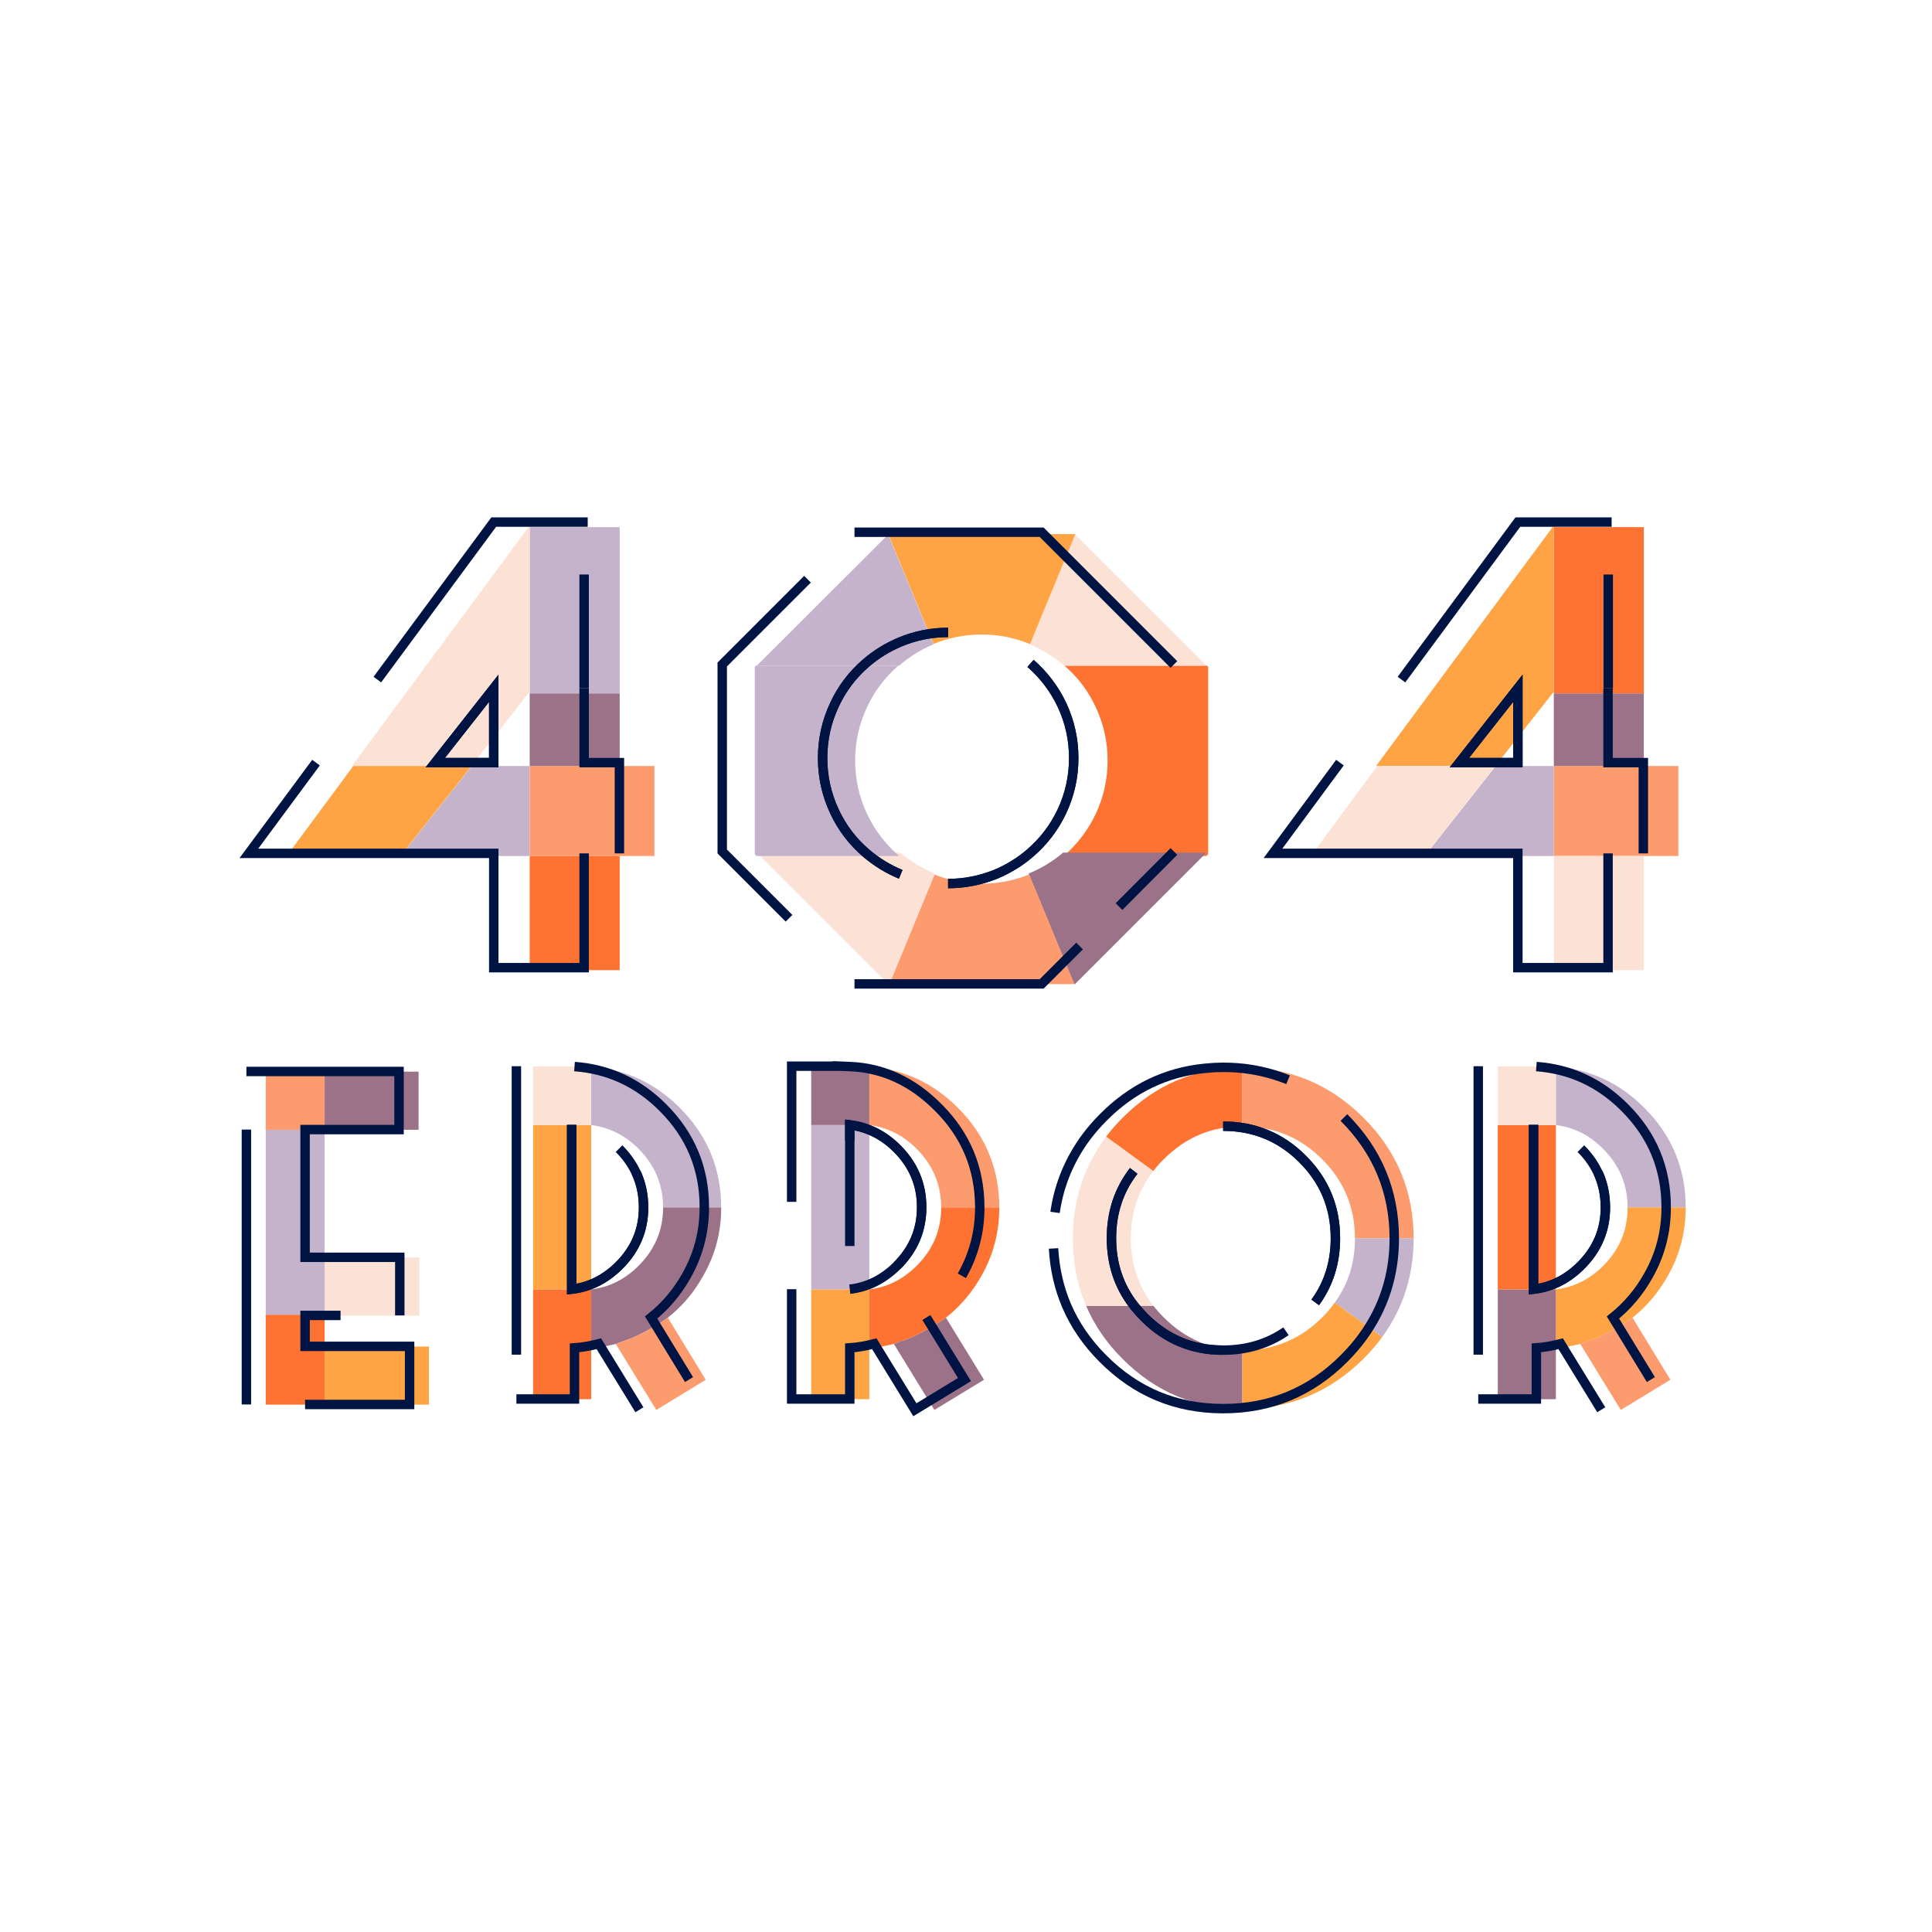
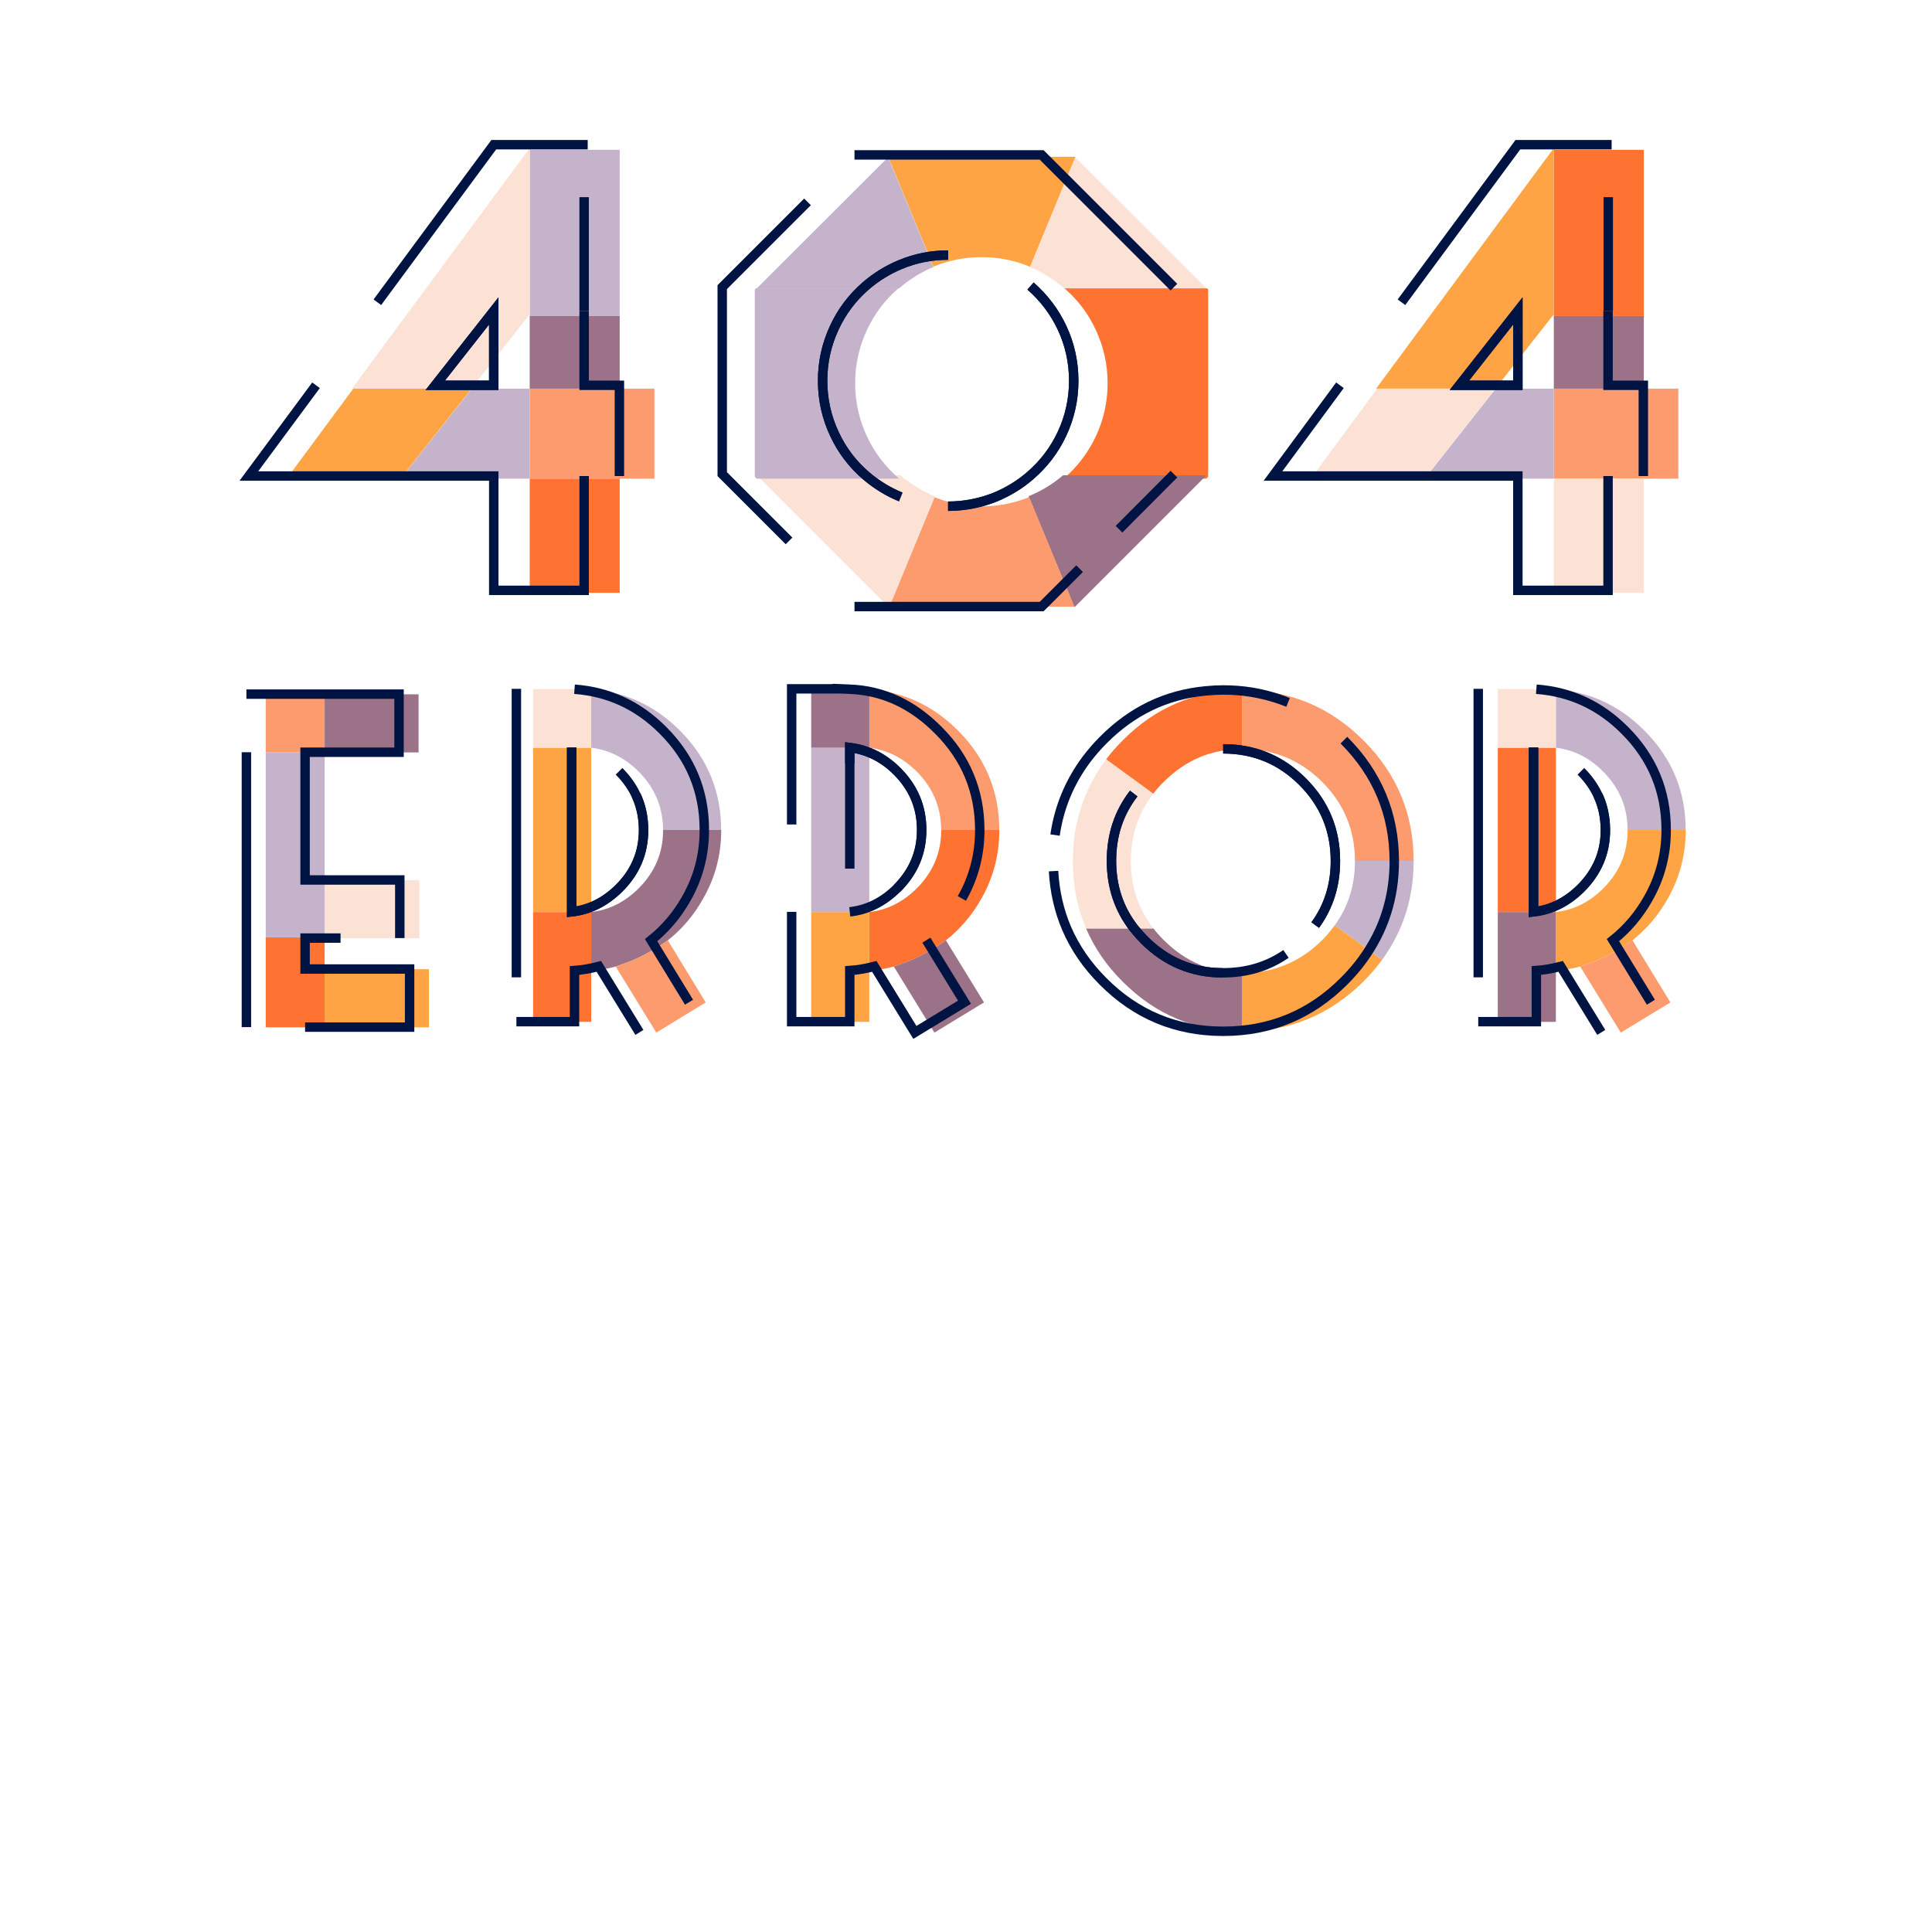
- <svg xmlns="http://www.w3.org/2000/svg" xmlns:xlink="http://www.w3.org/1999/xlink" version="1.1" preserveAspectRatio="none" x="0px" y="0px" width="1024px" height="1024px" viewBox="0 0 1024 1024">
+ <svg xmlns="http://www.w3.org/2000/svg" xmlns:xlink="http://www.w3.org/1999/xlink" version="1.1" preserveAspectRatio="none" x="0px" y="0px" width="512px" height="512px" viewBox="0 200 1024 1024">
  <defs>
    <g id="Layer0_0_MEMBER_0_MEMBER_0_MEMBER_0_FILL">
      <path fill="#FFA444" stroke="none" d=" M 445.7 317.1 L 445.7 317 430.3 317 430.3 317.1 Q 430.3 326.05 423.85 332.5 418.35 337.95 411.3 338.75 L 411.3 354.3 Q 414.7 354 417.75 353.2 L 421.9 351.7 Q 427 349.5 431.6 346.25 437.3 341.7 440.95 335.2 445.7 326.85 445.7 317.1 Z" />
    </g>
    <g id="Layer0_0_MEMBER_0_MEMBER_0_MEMBER_1_FILL">
      <path fill="#C5B3CB" stroke="none" d=" M 411.3 279.75 L 411.3 295.2 Q 418.5 296.1 423.8 301.5 430.3 308 430.3 317 L 445.7 317 Q 445.7 301.6 434.75 290.65 424.9 280.75 411.3 279.75 Z" />
    </g>
    <g id="Layer0_0_MEMBER_0_MEMBER_0_MEMBER_2_FILL">
      <path fill="#FB9B6E" stroke="none" d=" M 417.75 353.2 L 428.5 370.7 441.65 362.7 431.6 346.25 Q 427 349.5 421.9 351.7 L 417.75 353.2 Z" />
    </g>
    <g id="Layer0_0_MEMBER_0_MEMBER_0_MEMBER_3_FILL">
      <path fill="#9C7288" stroke="none" d=" M 395.9 338.75 L 395.9 367.85 411.3 367.85 411.3 338.75 395.9 338.75 Z" />
    </g>
    <g id="Layer0_0_MEMBER_0_MEMBER_0_MEMBER_4_FILL">
      <path fill="#FF7332" stroke="none" d=" M 395.9 338.75 L 411.3 338.75 411.3 295.2 395.9 295.2 395.9 338.75 Z" />
    </g>
    <g id="Layer0_0_MEMBER_0_MEMBER_0_MEMBER_5_FILL">
      <path fill="#FCE2D5" stroke="none" d=" M 411.3 295.2 L 411.3 279.75 Q 410.3 279.65 408.35 279.65 L 395.9 279.65 395.9 295.2 411.3 295.2 Z" />
    </g>
    <g id="Layer0_0_MEMBER_0_MEMBER_1_MEMBER_0_MEMBER_0_FILL">
      <path fill="#FF7332" stroke="none" d=" M 241.9 332.5 Q 236.4 337.95 229.35 338.75 L 229.35 354.3 Q 232.8 354 235.85 353.2 L 240 351.7 Q 245.1 349.5 249.65 346.25 255.35 341.75 259.05 335.2 263.8 326.85 263.8 317.1 L 263.8 317 248.4 317 248.4 317.1 Q 248.4 326 241.9 332.5 Z" />
    </g>
    <g id="Layer0_0_MEMBER_0_MEMBER_1_MEMBER_0_MEMBER_1_FILL">
      <path fill="#FB9B6E" stroke="none" d=" M 229.35 279.75 L 229.35 295.2 Q 236.5 296.1 241.9 301.5 248.35 307.95 248.4 317 L 263.8 317 Q 263.75 301.55 252.85 290.65 243 280.75 229.35 279.75 Z" />
    </g>
    <g id="Layer0_0_MEMBER_0_MEMBER_1_MEMBER_0_MEMBER_2_FILL">
      <path fill="#9C7288" stroke="none" d=" M 240 351.7 L 235.85 353.2 246.6 370.7 259.75 362.7 249.65 346.25 Q 245.1 349.5 240 351.7 Z" />
    </g>
    <g id="Layer0_0_MEMBER_0_MEMBER_1_MEMBER_0_MEMBER_3_FILL">
      <path fill="#FFA444" stroke="none" d=" M 229.35 338.75 L 213.95 338.75 213.95 367.85 229.35 367.85 229.35 338.75 Z" />
    </g>
    <g id="Layer0_0_MEMBER_0_MEMBER_1_MEMBER_0_MEMBER_4_FILL">
      <path fill="#C5B3CB" stroke="none" d=" M 229.35 295.2 L 213.95 295.2 213.95 338.75 229.35 338.75 229.35 295.2 Z" />
    </g>
    <g id="Layer0_0_MEMBER_0_MEMBER_1_MEMBER_0_MEMBER_5_FILL">
      <path fill="#9C7288" stroke="none" d=" M 229.35 279.75 Q 228.4 279.65 226.45 279.65 L 213.95 279.65 213.95 295.2 229.35 295.2 229.35 279.75 Z" />
    </g>
    <g id="Layer0_0_MEMBER_0_MEMBER_2_MEMBER_0_FILL">
      <path fill="#C5B3CB" stroke="none" d=" M 373.6 325.25 L 373.6 325.2 358.05 325.2 358.05 325.25 Q 358.05 334.9 352.7 342.25 L 365.25 351.4 Q 373.6 339.95 373.6 325.25 Z" />
    </g>
    <g id="Layer0_0_MEMBER_0_MEMBER_2_MEMBER_1_FILL">
      <path fill="#FB9B6E" stroke="none" d=" M 360.3 293.25 Q 346.95 279.95 328.3 279.95 L 328.15 279.95 328.15 295.55 328.3 295.55 Q 340.6 295.55 349.35 304.25 358.05 312.95 358.05 325.2 L 373.6 325.2 Q 373.6 306.55 360.3 293.25 Z" />
    </g>
    <g id="Layer0_0_MEMBER_0_MEMBER_2_MEMBER_2_FILL">
      <path fill="#FFA444" stroke="none" d=" M 352.7 342.25 Q 351.2 344.35 349.35 346.2 340.6 354.9 328.3 354.9 L 328.15 354.9 328.15 370.4 328.3 370.4 Q 346.95 370.4 360.3 357.15 363.15 354.3 365.25 351.4 L 352.7 342.25 Z" />
    </g>
    <g id="Layer0_0_MEMBER_0_MEMBER_2_MEMBER_3_FILL">
      <path fill="#9C7288" stroke="none" d=" M 328.15 370.4 L 328.15 354.9 Q 316.05 354.85 307.4 346.2 305.75 344.55 304.65 343.1 L 286.8 343.1 Q 290.15 350.9 296.45 357.15 309.55 370.35 328.15 370.4 Z" />
    </g>
    <g id="Layer0_0_MEMBER_0_MEMBER_2_MEMBER_4_FILL">
      <path fill="#FF7332" stroke="none" d=" M 328.15 295.55 L 328.15 279.95 Q 309.6 280.05 296.45 293.3 294 295.75 292.1 298.3 L 304.6 307.4 Q 306 305.55 307.4 304.25 316.05 295.55 328.15 295.55 Z" />
    </g>
    <g id="Layer0_0_MEMBER_0_MEMBER_2_MEMBER_5_FILL">
      <path fill="#FCE2D5" stroke="none" d=" M 304.65 343.1 Q 298.65 335.4 298.65 325.25 298.65 315.05 304.6 307.4 L 292.1 298.3 Q 285.35 307.35 283.75 318.4 283.3 321.8 283.3 325.25 283.3 335 286.8 343.1 L 304.65 343.1 Z" />
    </g>
    <g id="Layer0_0_MEMBER_0_MEMBER_3_MEMBER_0_FILL">
      <path fill="#9C7288" stroke="none" d=" M 155.65 338.75 L 155.65 354.3 Q 159.1 354 162.15 353.2 L 166.3 351.7 Q 171.4 349.5 175.95 346.25 181.7 341.7 185.3 335.2 190.1 326.9 190.1 317.1 L 190.1 317 174.7 317 174.7 317.1 Q 174.7 326 168.2 332.5 162.7 337.95 155.65 338.75 Z" />
    </g>
    <g id="Layer0_0_MEMBER_0_MEMBER_3_MEMBER_1_FILL">
      <path fill="#C5B3CB" stroke="none" d=" M 155.65 279.75 L 155.65 295.2 Q 162.8 296.1 168.2 301.5 174.65 307.95 174.7 317 L 190.1 317 Q 190.05 301.55 179.15 290.65 169.25 280.75 155.65 279.75 Z" />
    </g>
    <g id="Layer0_0_MEMBER_0_MEMBER_3_MEMBER_2_FILL">
      <path fill="#FB9B6E" stroke="none" d=" M 162.15 353.2 L 172.9 370.7 186 362.7 175.95 346.25 Q 171.4 349.5 166.3 351.7 L 162.15 353.2 Z" />
    </g>
    <g id="Layer0_0_MEMBER_0_MEMBER_3_MEMBER_3_FILL">
      <path fill="#FF7332" stroke="none" d=" M 155.65 338.75 L 140.25 338.75 140.25 367.85 155.65 367.85 155.65 338.75 Z" />
    </g>
    <g id="Layer0_0_MEMBER_0_MEMBER_3_MEMBER_4_FILL">
      <path fill="#FFA444" stroke="none" d=" M 155.65 295.2 L 140.25 295.2 140.25 338.75 155.65 338.75 155.65 295.2 Z" />
    </g>
    <g id="Layer0_0_MEMBER_0_MEMBER_3_MEMBER_5_FILL">
      <path fill="#FCE2D5" stroke="none" d=" M 155.65 295.2 L 155.65 279.75 Q 154.7 279.65 152.7 279.65 L 140.25 279.65 140.25 295.2 155.65 295.2 Z" />
    </g>
    <g id="Layer0_0_MEMBER_0_MEMBER_4_MEMBER_0_FILL">
      <path fill="#FFA444" stroke="none" d=" M 85 353.9 L 85 369.3 112.65 369.3 112.65 353.9 85 353.9 Z" />
    </g>
    <g id="Layer0_0_MEMBER_0_MEMBER_4_MEMBER_1_FILL">
      <path fill="#FCE2D5" stroke="none" d=" M 85 330.3 L 85 345.7 110.1 345.7 110.1 330.3 85 330.3 Z" />
    </g>
    <g id="Layer0_0_MEMBER_0_MEMBER_4_MEMBER_2_FILL">
      <path fill="#9C7288" stroke="none" d=" M 85 281.05 L 85 296.45 109.9 296.45 109.9 281.05 85 281.05 Z" />
    </g>
    <g id="Layer0_0_MEMBER_0_MEMBER_4_MEMBER_3_FILL">
      <path fill="#FF7332" stroke="none" d=" M 69.4 345.45 L 69.4 369.3 85 369.3 85 345.45 69.4 345.45 Z" />
    </g>
    <g id="Layer0_0_MEMBER_0_MEMBER_4_MEMBER_4_FILL">
      <path fill="#C5B3CB" stroke="none" d=" M 69.4 345.45 L 85 345.45 85 296.45 69.4 296.45 69.4 345.45 Z" />
    </g>
    <g id="Layer0_0_MEMBER_0_MEMBER_4_MEMBER_5_FILL">
      <path fill="#FB9B6E" stroke="none" d=" M 85 296.45 L 85 281.05 69.4 281.05 69.4 296.45 85 296.45 Z" />
    </g>
    <g id="Layer0_0_MEMBER_1_MEMBER_0_MEMBER_0_MEMBER_0_FILL">
      <path fill="#FF7332" stroke="none" d=" M 319.15 173.75 L 318.85 173.45 281.05 173.45 Q 286.45 178.1 289.4 184.55 292.5 191.2 292.5 198.6 292.5 206.05 289.35 212.75 286.3 219.2 280.85 223.9 L 318.65 223.9 319.15 223.4 319.15 173.75 Z" />
    </g>
    <g id="Layer0_0_MEMBER_1_MEMBER_0_MEMBER_0_MEMBER_1_FILL">
      <path fill="#FCE2D5" stroke="none" d=" M 271.95 167.85 Q 276.65 169.75 281 173.45 L 318.7 173.45 283.95 138.75 271.95 167.85 Z" />
    </g>
    <g id="Layer0_0_MEMBER_1_MEMBER_0_MEMBER_0_MEMBER_2_FILL">
      <path fill="#9C7288" stroke="none" d=" M 280.7 223 Q 276.55 226.55 271.55 228.55 L 283.65 257.85 283.85 257.85 318.7 223 280.7 223 Z" />
    </g>
    <g id="Layer0_0_MEMBER_1_MEMBER_0_MEMBER_0_MEMBER_3_FILL">
      <path fill="#FFA444" stroke="none" d=" M 283.95 138.65 L 283.9 138.6 234.35 138.6 246.35 167.7 Q 252.5 165.2 259.1 165.2 265.85 165.2 271.95 167.75 L 283.95 138.65 Z" />
    </g>
    <g id="Layer0_0_MEMBER_1_MEMBER_0_MEMBER_0_MEMBER_4_FILL">
      <path fill="#FB9B6E" stroke="none" d=" M 271.7 228.8 Q 265.6 231.25 259.1 231.25 252.7 231.25 246.6 228.8 L 234.6 257.85 283.7 257.85 271.7 228.8 Z" />
    </g>
    <g id="Layer0_0_MEMBER_1_MEMBER_0_MEMBER_0_MEMBER_5_FILL">
      <path fill="#FCE2D5" stroke="none" d=" M 234.4 257.85 L 234.7 257.85 246.75 228.6 Q 241.75 226.5 237.55 223 L 199.55 223 234.4 257.85 Z" />
    </g>
    <g id="Layer0_0_MEMBER_1_MEMBER_0_MEMBER_0_MEMBER_6_FILL">
      <path fill="#C5B3CB" stroke="none" d=" M 234.35 138.7 L 199.55 173.45 237.25 173.45 Q 241.35 169.9 246.35 167.8 L 234.35 138.7 Z" />
    </g>
    <g id="Layer0_0_MEMBER_1_MEMBER_0_MEMBER_0_MEMBER_7_FILL">
      <path fill="#C5B3CB" stroke="none" d=" M 199.3 173.45 L 199 173.75 199 223.4 199.45 223.9 237.25 223.9 Q 231.8 219.2 228.75 212.75 225.6 206.05 225.6 198.6 225.6 191.2 228.7 184.55 231.7 178.1 237.05 173.45 L 199.3 173.45 Z" />
    </g>
    <g id="Layer0_0_MEMBER_1_MEMBER_1_MEMBER_0_FILL">
      <path fill="#FB9B6E" stroke="none" d=" M 139.35 200.05 L 139.35 223.9 172.4 223.9 172.4 200.05 139.35 200.05 Z" />
    </g>
    <g id="Layer0_0_MEMBER_1_MEMBER_1_MEMBER_1_FILL">
      <path fill="#FF7332" stroke="none" d=" M 139.35 223.9 L 139.35 254.15 163.2 254.15 163.2 223.9 139.35 223.9 Z" />
    </g>
    <g id="Layer0_0_MEMBER_1_MEMBER_1_MEMBER_2_FILL">
      <path fill="#9C7288" stroke="none" d=" M 163.2 180.8 L 139.35 180.8 139.35 200.05 163.2 200.05 163.2 180.8 Z" />
    </g>
    <g id="Layer0_0_MEMBER_1_MEMBER_1_MEMBER_3_FILL">
      <path fill="#C5B3CB" stroke="none" d=" M 163.2 180.8 L 163.2 136.75 139.35 136.75 139.35 180.8 163.2 180.8 Z" />
    </g>
    <g id="Layer0_0_MEMBER_1_MEMBER_1_MEMBER_4_FILL">
      <path fill="#C5B3CB" stroke="none" d=" M 139.35 200.05 L 124 200.05 105.15 223.9 139.35 223.9 139.35 200.05 Z" />
    </g>
    <g id="Layer0_0_MEMBER_1_MEMBER_1_MEMBER_5_FILL">
      <path fill="#FCE2D5" stroke="none" d=" M 139.35 180.35 L 139.35 136.3 92.25 200.05 123.85 200.05 139.35 180.35 Z" />
    </g>
    <g id="Layer0_0_MEMBER_1_MEMBER_1_MEMBER_6_FILL">
      <path fill="#FFA444" stroke="none" d=" M 123.95 200.05 L 92.6 200.05 74.95 223.9 105.1 223.9 123.95 200.05 Z" />
    </g>
    <g id="Layer0_0_MEMBER_1_MEMBER_7_MEMBER_0_MEMBER_0_FILL">
      <path fill="#FB9B6E" stroke="none" d=" M 443.75 200.05 L 410.75 200.05 410.75 223.9 443.75 223.9 443.75 200.05 Z" />
    </g>
    <g id="Layer0_0_MEMBER_1_MEMBER_7_MEMBER_0_MEMBER_1_FILL">
      <path fill="#FCE2D5" stroke="none" d=" M 434.6 223.9 L 410.75 223.9 410.75 254.15 434.6 254.15 434.6 223.9 Z" />
    </g>
    <g id="Layer0_0_MEMBER_1_MEMBER_7_MEMBER_0_MEMBER_2_FILL">
      <path fill="#9C7288" stroke="none" d=" M 434.6 180.8 L 410.75 180.8 410.75 200.05 434.6 200.05 434.6 180.8 Z" />
    </g>
    <g id="Layer0_0_MEMBER_1_MEMBER_7_MEMBER_0_MEMBER_3_FILL">
      <path fill="#FF7332" stroke="none" d=" M 434.6 136.75 L 410.75 136.75 410.75 180.8 434.6 180.8 434.6 136.75 Z" />
    </g>
    <g id="Layer0_0_MEMBER_1_MEMBER_7_MEMBER_0_MEMBER_4_FILL">
      <path fill="#C5B3CB" stroke="none" d=" M 410.75 223.9 L 410.75 200.05 395.35 200.05 376.55 223.9 410.75 223.9 Z" />
    </g>
    <g id="Layer0_0_MEMBER_1_MEMBER_7_MEMBER_0_MEMBER_5_FILL">
      <path fill="#FFA444" stroke="none" d=" M 410.75 180.35 L 410.75 136.3 363.65 200.05 395.25 200.05 410.75 180.35 Z" />
    </g>
    <g id="Layer0_0_MEMBER_1_MEMBER_7_MEMBER_0_MEMBER_6_FILL">
      <path fill="#FCE2D5" stroke="none" d=" M 376.5 223.9 L 395.3 200.05 363.95 200.05 346.35 223.9 376.5 223.9 Z" />
    </g>
    <path id="Layer0_0_MEMBER_0_MEMBER_5_MEMBER_0_1_STROKES" stroke="#001443" stroke-width="5" stroke-linejoin="miter" stroke-linecap="butt" stroke-miterlimit="10" fill="none" d=" M 450.35 683.3 Q 464.45 681.7 475.45 670.8 488.45 657.8 488.45 640 L 488.45 639.8 Q 488.45 621.8 475.45 608.8 464.65 598 450.35 596.2 L 450.35 604.6" />
    <path id="Layer0_0_MEMBER_0_MEMBER_5_MEMBER_1_1_STROKES" stroke="#001443" stroke-width="5" stroke-linejoin="miter" stroke-linecap="butt" stroke-miterlimit="10" fill="none" d=" M 509.75 676.2 Q 519.25 659.5 519.25 640 L 519.25 639.8 Q 519.15 608.9 497.35 587.1 476.75 566.3 450.35 565.3 436.85 564.7 444.55 565.1 L 419.55 565.1 419.55 637 M 419.55 683.3 L 419.55 741.5 450.35 741.5 450.35 714.4 Q 456.35 714 463.35 712.2 L 484.85 747.2 511.15 731.2 490.95 698.3 M 450.35 660.4 L 450.35 596.2 Q 464.65 598 475.45 608.8 488.45 621.8 488.45 639.8 L 488.45 640 Q 488.45 657.8 475.45 670.8" />
    <path id="Layer0_0_MEMBER_0_MEMBER_6_MEMBER_0_1_STROKES" stroke="#001443" stroke-width="5" stroke-linejoin="miter" stroke-linecap="butt" stroke-miterlimit="10" fill="none" d=" M 697.05 690.3 Q 707.75 675.6 707.75 656.3 707.75 631.7 690.35 614.3 672.95 596.9 648.25 596.9" />
    <path id="Layer0_0_MEMBER_0_MEMBER_6_MEMBER_1_1_STROKES" stroke="#001443" stroke-width="5" stroke-linejoin="miter" stroke-linecap="butt" stroke-miterlimit="10" fill="none" d=" M 600.85 620.6 Q 589.05 635.8 589.05 656.3 589.05 676.7 600.95 692 603.95 695.7 606.45 698.2 623.85 715.6 647.95 715.6" />
    <path id="Layer0_0_MEMBER_0_MEMBER_6_MEMBER_2_1_STROKES" stroke="#001443" stroke-width="5" stroke-linejoin="miter" stroke-linecap="butt" stroke-miterlimit="10" fill="none" d=" M 682.65 572.3 Q 673.55 568.6 663.45 566.9 656.15 565.7 648.25 565.7 L 647.95 565.7 Q 643.85 565.7 638.85 566.2 607.45 569.2 584.55 592.4 580.05 596.9 575.85 602.4 562.35 620.5 559.15 642.6 M 648.25 596.9 Q 672.95 596.9 690.35 614.3 707.75 631.7 707.75 656.3 707.75 675.6 697.05 690.3 M 558.35 661.7 Q 559.25 677.9 565.25 692 571.85 707.4 584.55 720.1 610.75 746.5 647.95 746.6 L 648.25 746.6 Q 685.75 746.6 712.25 720.1 717.95 714.4 722.15 708.6 738.95 685.6 738.95 656.3 738.85 618.9 712.25 592.3 M 681.55 705.6 Q 667.05 715.6 648.25 715.6 L 647.95 715.6 Q 623.85 715.6 606.45 698.2 603.95 695.7 600.95 692 589.05 676.7 589.05 656.3 589.05 635.8 600.85 620.6" />
    <path id="Layer0_0_MEMBER_0_MEMBER_7_MEMBER_0_1_STROKES" stroke="#001443" stroke-width="5" stroke-linejoin="miter" stroke-linecap="butt" stroke-miterlimit="10" fill="none" d=" M 302.95 596.2 L 302.95 683.3 Q 317.05 681.7 328.05 670.8 341.05 657.9 341.05 640 L 341.05 639.8 Q 340.95 621.7 328.05 608.8" />
    <path id="Layer0_0_MEMBER_0_MEMBER_7_MEMBER_1_1_STROKES" stroke="#001443" stroke-width="5" stroke-linejoin="miter" stroke-linecap="butt" stroke-miterlimit="10" fill="none" d=" M 273.65 741.5 L 304.45 741.5 304.45 714.4 Q 310.35 714 317.35 712.2 L 338.85 747.2 M 273.65 565.1 L 273.65 718 M 337.15 621.5 Q 341.05 629.9 341.05 639.8 L 341.05 640 Q 341.05 657.9 328.05 670.8 317.05 681.7 302.95 683.3 L 302.95 596.2 M 365.15 731.2 L 345.05 698.3 Q 356.45 689.2 363.75 676.2 373.25 659.5 373.25 640 L 373.25 639.8 Q 373.25 609 351.35 587.1 331.65 567.3 304.45 565.3" />
    <path id="Layer0_0_MEMBER_0_MEMBER_8_MEMBER_0_1_STROKES" stroke="#001443" stroke-width="5" stroke-linejoin="miter" stroke-linecap="butt" stroke-miterlimit="10" fill="none" d=" M 812.75 596.2 L 812.75 683.3 Q 826.85 681.7 837.85 670.8 850.85 657.8 850.85 640 L 850.85 639.8 Q 850.75 621.7 837.85 608.8" />
    <path id="Layer0_0_MEMBER_0_MEMBER_8_MEMBER_1_1_STROKES" stroke="#001443" stroke-width="5" stroke-linejoin="miter" stroke-linecap="butt" stroke-miterlimit="10" fill="none" d=" M 874.95 731.2 L 854.85 698.3 Q 866.25 689.2 873.55 676.2 883.05 659.5 883.05 640 L 883.05 639.8 Q 883.05 609 861.15 587.1 841.45 567.3 814.25 565.3 M 846.95 621.5 Q 850.75 629.6 850.85 639.8 L 850.85 640 Q 850.85 657.8 837.85 670.8 826.85 681.7 812.75 683.3 L 812.75 596.2 M 783.45 741.5 L 814.25 741.5 814.25 714.4 Q 820.15 714 827.15 712.2 L 848.65 747.2 M 783.45 565.1 L 783.45 718" />
    <path id="Layer0_0_MEMBER_0_MEMBER_9_MEMBER_0_1_STROKES" stroke="#001443" stroke-width="5" stroke-linejoin="miter" stroke-linecap="butt" stroke-miterlimit="10" fill="none" d=" M 161.65 744.4 L 217.05 744.4 217.05 713.6 161.65 713.6 161.65 697.2 180.45 697.2" />
    <path id="Layer0_0_MEMBER_0_MEMBER_9_MEMBER_1_1_STROKES" stroke="#001443" stroke-width="5" stroke-linejoin="miter" stroke-linecap="butt" stroke-miterlimit="10" fill="none" d=" M 130.55 598.7 L 130.55 744.4" />
    <path id="Layer0_0_MEMBER_0_MEMBER_9_MEMBER_2_1_STROKES" stroke="#001443" stroke-width="5" stroke-linejoin="miter" stroke-linecap="butt" stroke-miterlimit="10" fill="none" d=" M 211.85 697.2 L 211.85 666.4 161.65 666.4 161.65 598.7 211.45 598.7 211.45 567.9 130.55 567.9" />
    <path id="Layer0_0_MEMBER_1_MEMBER_2_1_STROKES" stroke="#001443" stroke-width="5" stroke-linejoin="miter" stroke-linecap="butt" stroke-miterlimit="10" fill="none" d=" M 261.65 364.8 L 230.65 404.2 261.65 404.2 261.65 364.8 Z" />
    <path id="Layer0_0_MEMBER_1_MEMBER_3_1_STROKES" stroke="#001443" stroke-width="5" stroke-linejoin="miter" stroke-linecap="butt" stroke-miterlimit="10" fill="none" d=" M 502.45 335.2 Q 489.05 335.2 476.95 340.3 466.95 344.5 458.75 351.6 448.05 360.9 442.15 373.7 435.95 387 435.95 401.8 435.95 416.7 442.25 430.1 448.25 443 459.15 452.3 467.55 459.4 477.35 463.4" />
    <path id="Layer0_0_MEMBER_1_MEMBER_4_1_STROKES" stroke="#001443" stroke-width="5" stroke-linejoin="miter" stroke-linecap="butt" stroke-miterlimit="10" fill="none" d=" M 502.45 468.3 Q 515.35 468.3 527.65 463.4 537.85 459.1 545.75 452.3 556.65 443 562.75 430.1 569.05 416.7 569.05 401.8 569.05 387 562.85 373.7 556.85 361 546.15 351.6" />
    <path id="Layer0_0_MEMBER_1_MEMBER_5_1_STROKES" stroke="#001443" stroke-width="5" stroke-linejoin="miter" stroke-linecap="butt" stroke-miterlimit="10" fill="none" d=" M 477.35 463.4 Q 467.55 459.4 459.15 452.3 448.25 443 442.25 430.1 435.95 416.7 435.95 401.8 435.95 387 442.15 373.7 448.05 360.9 458.75 351.6 466.95 344.5 476.95 340.3 489.05 335.2 502.45 335.2 M 427.95 307 L 382.75 352.2 382.75 451.3 418.15 486.7 M 546.15 351.6 Q 556.85 361 562.85 373.7 569.05 387 569.05 401.8 569.05 416.7 562.75 430.1 556.65 443 545.75 452.3 537.85 459.1 527.65 463.4 515.35 468.3 502.45 468.3 M 622.15 352.2 L 552.05 282.1 452.85 282.1 M 593.05 480.5 L 622.15 451.3 M 452.85 521.5 L 552.05 521.5 572.15 501.4" />
    <path id="Layer0_0_MEMBER_1_MEMBER_6_MEMBER_0_1_STROKES" stroke="#001443" stroke-width="5" stroke-linejoin="miter" stroke-linecap="butt" stroke-miterlimit="10" fill="none" d=" M 311.45 276.7 L 261.65 276.7 199.95 360.2 M 167.45 404.2 L 131.85 452.3 261.65 452.3 261.65 512.9 309.55 512.9 309.55 452.3 M 261.65 404.2 L 230.65 404.2 261.65 364.8 261.65 404.2 Z M 328.25 452.3 L 328.25 404.2 309.55 404.2 309.55 364.8" />
    <path id="Layer0_0_MEMBER_1_MEMBER_6_MEMBER_1_1_STROKES" stroke="#001443" stroke-width="5" stroke-linejoin="miter" stroke-linecap="butt" stroke-miterlimit="10" fill="none" d=" M 309.55 304.5 L 309.55 364.8" />
    <path id="Layer0_0_MEMBER_1_MEMBER_8_1_STROKES" stroke="#001443" stroke-width="5" stroke-linejoin="miter" stroke-linecap="butt" stroke-miterlimit="10" fill="none" d=" M 804.45 364.8 L 773.45 404.2 804.45 404.2 804.45 364.8 Z" />
    <path id="Layer0_0_MEMBER_1_MEMBER_9_MEMBER_0_1_STROKES" stroke="#001443" stroke-width="5" stroke-linejoin="miter" stroke-linecap="butt" stroke-miterlimit="10" fill="none" d=" M 854.15 276.7 L 804.45 276.7 742.75 360.2 M 870.95 452.3 L 870.95 404.2 852.25 404.2 852.25 364.8 M 710.15 404.2 L 674.65 452.3 804.45 452.3 804.45 512.9 852.25 512.9 852.25 452.3 M 773.45 404.2 L 804.45 364.8 804.45 404.2 773.45 404.2 Z" />
    <path id="Layer0_0_MEMBER_1_MEMBER_9_MEMBER_1_1_STROKES" stroke="#001443" stroke-width="5" stroke-linejoin="miter" stroke-linecap="butt" stroke-miterlimit="10" fill="none" d=" M 852.35 304.5 L 852.35 364.8" />
  </defs>
  <g transform="matrix( 2, 0, 0, 2, 2.05,5.9) ">
    <use xlink:href="#Layer0_0_MEMBER_0_MEMBER_0_MEMBER_0_FILL" />
  </g>
  <g transform="matrix( 2, 0, 0, 2, 2.05,5.9) ">
    <use xlink:href="#Layer0_0_MEMBER_0_MEMBER_0_MEMBER_1_FILL" />
  </g>
  <g transform="matrix( 2, 0, 0, 2, 2.05,5.9) ">
    <use xlink:href="#Layer0_0_MEMBER_0_MEMBER_0_MEMBER_2_FILL" />
  </g>
  <g transform="matrix( 2, 0, 0, 2, 2.05,5.9) ">
    <use xlink:href="#Layer0_0_MEMBER_0_MEMBER_0_MEMBER_3_FILL" />
  </g>
  <g transform="matrix( 2, 0, 0, 2, 2.05,5.9) ">
    <use xlink:href="#Layer0_0_MEMBER_0_MEMBER_0_MEMBER_4_FILL" />
  </g>
  <g transform="matrix( 2, 0, 0, 2, 2.05,5.9) ">
    <use xlink:href="#Layer0_0_MEMBER_0_MEMBER_0_MEMBER_5_FILL" />
  </g>
  <g transform="matrix( 2, 0, 0, 2, 2.05,5.9) ">
    <use xlink:href="#Layer0_0_MEMBER_0_MEMBER_1_MEMBER_0_MEMBER_0_FILL" />
  </g>
  <g transform="matrix( 2, 0, 0, 2, 2.05,5.9) ">
    <use xlink:href="#Layer0_0_MEMBER_0_MEMBER_1_MEMBER_0_MEMBER_1_FILL" />
  </g>
  <g transform="matrix( 2, 0, 0, 2, 2.05,5.9) ">
    <use xlink:href="#Layer0_0_MEMBER_0_MEMBER_1_MEMBER_0_MEMBER_2_FILL" />
  </g>
  <g transform="matrix( 2, 0, 0, 2, 2.05,5.9) ">
    <use xlink:href="#Layer0_0_MEMBER_0_MEMBER_1_MEMBER_0_MEMBER_3_FILL" />
  </g>
  <g transform="matrix( 2, 0, 0, 2, 2.05,5.9) ">
    <use xlink:href="#Layer0_0_MEMBER_0_MEMBER_1_MEMBER_0_MEMBER_4_FILL" />
  </g>
  <g transform="matrix( 2, 0, 0, 2, 2.05,5.9) ">
    <use xlink:href="#Layer0_0_MEMBER_0_MEMBER_1_MEMBER_0_MEMBER_5_FILL" />
  </g>
  <g transform="matrix( 2, 0, 0, 2, 2.05,5.9) ">
    <use xlink:href="#Layer0_0_MEMBER_0_MEMBER_2_MEMBER_0_FILL" />
  </g>
  <g transform="matrix( 2, 0, 0, 2, 2.05,5.9) ">
    <use xlink:href="#Layer0_0_MEMBER_0_MEMBER_2_MEMBER_1_FILL" />
  </g>
  <g transform="matrix( 2, 0, 0, 2, 2.05,5.9) ">
    <use xlink:href="#Layer0_0_MEMBER_0_MEMBER_2_MEMBER_2_FILL" />
  </g>
  <g transform="matrix( 2, 0, 0, 2, 2.05,5.9) ">
    <use xlink:href="#Layer0_0_MEMBER_0_MEMBER_2_MEMBER_3_FILL" />
  </g>
  <g transform="matrix( 2, 0, 0, 2, 2.05,5.9) ">
    <use xlink:href="#Layer0_0_MEMBER_0_MEMBER_2_MEMBER_4_FILL" />
  </g>
  <g transform="matrix( 2, 0, 0, 2, 2.05,5.9) ">
    <use xlink:href="#Layer0_0_MEMBER_0_MEMBER_2_MEMBER_5_FILL" />
  </g>
  <g transform="matrix( 2, 0, 0, 2, 2.05,5.9) ">
    <use xlink:href="#Layer0_0_MEMBER_0_MEMBER_3_MEMBER_0_FILL" />
  </g>
  <g transform="matrix( 2, 0, 0, 2, 2.05,5.9) ">
    <use xlink:href="#Layer0_0_MEMBER_0_MEMBER_3_MEMBER_1_FILL" />
  </g>
  <g transform="matrix( 2, 0, 0, 2, 2.05,5.9) ">
    <use xlink:href="#Layer0_0_MEMBER_0_MEMBER_3_MEMBER_2_FILL" />
  </g>
  <g transform="matrix( 2, 0, 0, 2, 2.05,5.9) ">
    <use xlink:href="#Layer0_0_MEMBER_0_MEMBER_3_MEMBER_3_FILL" />
  </g>
  <g transform="matrix( 2, 0, 0, 2, 2.05,5.9) ">
    <use xlink:href="#Layer0_0_MEMBER_0_MEMBER_3_MEMBER_4_FILL" />
  </g>
  <g transform="matrix( 2, 0, 0, 2, 2.05,5.9) ">
    <use xlink:href="#Layer0_0_MEMBER_0_MEMBER_3_MEMBER_5_FILL" />
  </g>
  <g transform="matrix( 2, 0, 0, 2, 2.05,5.9) ">
    <use xlink:href="#Layer0_0_MEMBER_0_MEMBER_4_MEMBER_0_FILL" />
  </g>
  <g transform="matrix( 2, 0, 0, 2, 2.05,5.9) ">
    <use xlink:href="#Layer0_0_MEMBER_0_MEMBER_4_MEMBER_1_FILL" />
  </g>
  <g transform="matrix( 2, 0, 0, 2, 2.05,5.9) ">
    <use xlink:href="#Layer0_0_MEMBER_0_MEMBER_4_MEMBER_2_FILL" />
  </g>
  <g transform="matrix( 2, 0, 0, 2, 2.05,5.9) ">
    <use xlink:href="#Layer0_0_MEMBER_0_MEMBER_4_MEMBER_3_FILL" />
  </g>
  <g transform="matrix( 2, 0, 0, 2, 2.05,5.9) ">
    <use xlink:href="#Layer0_0_MEMBER_0_MEMBER_4_MEMBER_4_FILL" />
  </g>
  <g transform="matrix( 2, 0, 0, 2, 2.05,5.9) ">
    <use xlink:href="#Layer0_0_MEMBER_0_MEMBER_4_MEMBER_5_FILL" />
  </g>
  <g transform="matrix( 2, 0, 0, 2, 2.05,5.9) ">
    <use xlink:href="#Layer0_0_MEMBER_0_MEMBER_5_MEMBER_0_1_STROKES" transform="matrix( 0.5, 0, 0, 0.5, -1,-2.95) " />
  </g>
  <g transform="matrix( 2, 0, 0, 2, 2.05,5.9) ">
    <use xlink:href="#Layer0_0_MEMBER_0_MEMBER_5_MEMBER_1_1_STROKES" transform="matrix( 0.5, 0, 0, 0.5, -1,-2.95) " />
  </g>
  <g transform="matrix( 2, 0, 0, 2, 2.05,5.9) ">
    <use xlink:href="#Layer0_0_MEMBER_0_MEMBER_6_MEMBER_0_1_STROKES" transform="matrix( 0.5, 0, 0, 0.5, -1,-2.95) " />
  </g>
  <g transform="matrix( 2, 0, 0, 2, 2.05,5.9) ">
    <use xlink:href="#Layer0_0_MEMBER_0_MEMBER_6_MEMBER_1_1_STROKES" transform="matrix( 0.5, 0, 0, 0.5, -1,-2.95) " />
  </g>
  <g transform="matrix( 2, 0, 0, 2, 2.05,5.9) ">
    <use xlink:href="#Layer0_0_MEMBER_0_MEMBER_6_MEMBER_2_1_STROKES" transform="matrix( 0.5, 0, 0, 0.5, -1,-2.95) " />
  </g>
  <g transform="matrix( 2, 0, 0, 2, 2.05,5.9) ">
    <use xlink:href="#Layer0_0_MEMBER_0_MEMBER_7_MEMBER_0_1_STROKES" transform="matrix( 0.5, 0, 0, 0.5, -1,-2.95) " />
  </g>
  <g transform="matrix( 2, 0, 0, 2, 2.05,5.9) ">
    <use xlink:href="#Layer0_0_MEMBER_0_MEMBER_7_MEMBER_1_1_STROKES" transform="matrix( 0.5, 0, 0, 0.5, -1,-2.95) " />
  </g>
  <g transform="matrix( 2, 0, 0, 2, 2.05,5.9) ">
    <use xlink:href="#Layer0_0_MEMBER_0_MEMBER_8_MEMBER_0_1_STROKES" transform="matrix( 0.5, 0, 0, 0.5, -1,-2.95) " />
  </g>
  <g transform="matrix( 2, 0, 0, 2, 2.05,5.9) ">
    <use xlink:href="#Layer0_0_MEMBER_0_MEMBER_8_MEMBER_1_1_STROKES" transform="matrix( 0.5, 0, 0, 0.5, -1,-2.95) " />
  </g>
  <g transform="matrix( 2, 0, 0, 2, 2.05,5.9) ">
    <use xlink:href="#Layer0_0_MEMBER_0_MEMBER_9_MEMBER_0_1_STROKES" transform="matrix( 0.5, 0, 0, 0.5, -1,-2.95) " />
  </g>
  <g transform="matrix( 2, 0, 0, 2, 2.05,5.9) ">
    <use xlink:href="#Layer0_0_MEMBER_0_MEMBER_9_MEMBER_1_1_STROKES" transform="matrix( 0.5, 0, 0, 0.5, -1,-2.95) " />
  </g>
  <g transform="matrix( 2, 0, 0, 2, 2.05,5.9) ">
    <use xlink:href="#Layer0_0_MEMBER_0_MEMBER_9_MEMBER_2_1_STROKES" transform="matrix( 0.5, 0, 0, 0.5, -1,-2.95) " />
  </g>
  <g transform="matrix( 2, 0, 0, 2, 2.05,5.9) ">
    <use xlink:href="#Layer0_0_MEMBER_1_MEMBER_0_MEMBER_0_MEMBER_0_FILL" />
  </g>
  <g transform="matrix( 2, 0, 0, 2, 2.05,5.9) ">
    <use xlink:href="#Layer0_0_MEMBER_1_MEMBER_0_MEMBER_0_MEMBER_1_FILL" />
  </g>
  <g transform="matrix( 2, 0, 0, 2, 2.05,5.9) ">
    <use xlink:href="#Layer0_0_MEMBER_1_MEMBER_0_MEMBER_0_MEMBER_2_FILL" />
  </g>
  <g transform="matrix( 2, 0, 0, 2, 2.05,5.9) ">
    <use xlink:href="#Layer0_0_MEMBER_1_MEMBER_0_MEMBER_0_MEMBER_3_FILL" />
  </g>
  <g transform="matrix( 2, 0, 0, 2, 2.05,5.9) ">
    <use xlink:href="#Layer0_0_MEMBER_1_MEMBER_0_MEMBER_0_MEMBER_4_FILL" />
  </g>
  <g transform="matrix( 2, 0, 0, 2, 2.05,5.9) ">
    <use xlink:href="#Layer0_0_MEMBER_1_MEMBER_0_MEMBER_0_MEMBER_5_FILL" />
  </g>
  <g transform="matrix( 2, 0, 0, 2, 2.05,5.9) ">
    <use xlink:href="#Layer0_0_MEMBER_1_MEMBER_0_MEMBER_0_MEMBER_6_FILL" />
  </g>
  <g transform="matrix( 2, 0, 0, 2, 2.05,5.9) ">
    <use xlink:href="#Layer0_0_MEMBER_1_MEMBER_0_MEMBER_0_MEMBER_7_FILL" />
  </g>
  <g transform="matrix( 2, 0, 0, 2, 2.05,5.9) ">
    <use xlink:href="#Layer0_0_MEMBER_1_MEMBER_1_MEMBER_0_FILL" />
  </g>
  <g transform="matrix( 2, 0, 0, 2, 2.05,5.9) ">
    <use xlink:href="#Layer0_0_MEMBER_1_MEMBER_1_MEMBER_1_FILL" />
  </g>
  <g transform="matrix( 2, 0, 0, 2, 2.05,5.9) ">
    <use xlink:href="#Layer0_0_MEMBER_1_MEMBER_1_MEMBER_2_FILL" />
  </g>
  <g transform="matrix( 2, 0, 0, 2, 2.05,5.9) ">
    <use xlink:href="#Layer0_0_MEMBER_1_MEMBER_1_MEMBER_3_FILL" />
  </g>
  <g transform="matrix( 2, 0, 0, 2, 2.05,5.9) ">
    <use xlink:href="#Layer0_0_MEMBER_1_MEMBER_1_MEMBER_4_FILL" />
  </g>
  <g transform="matrix( 2, 0, 0, 2, 2.05,5.9) ">
    <use xlink:href="#Layer0_0_MEMBER_1_MEMBER_1_MEMBER_5_FILL" />
  </g>
  <g transform="matrix( 2, 0, 0, 2, 2.05,5.9) ">
    <use xlink:href="#Layer0_0_MEMBER_1_MEMBER_1_MEMBER_6_FILL" />
  </g>
  <g transform="matrix( 2, 0, 0, 2, 2.05,5.9) ">
    <use xlink:href="#Layer0_0_MEMBER_1_MEMBER_2_1_STROKES" transform="matrix( 0.5, 0, 0, 0.5, -1,-2.95) " />
  </g>
  <g transform="matrix( 2, 0, 0, 2, 2.05,5.9) ">
    <use xlink:href="#Layer0_0_MEMBER_1_MEMBER_3_1_STROKES" transform="matrix( 0.5, 0, 0, 0.5, -1,-2.95) " />
  </g>
  <g transform="matrix( 2, 0, 0, 2, 2.05,5.9) ">
    <use xlink:href="#Layer0_0_MEMBER_1_MEMBER_4_1_STROKES" transform="matrix( 0.5, 0, 0, 0.5, -1,-2.95) " />
  </g>
  <g transform="matrix( 2, 0, 0, 2, 2.05,5.9) ">
    <use xlink:href="#Layer0_0_MEMBER_1_MEMBER_5_1_STROKES" transform="matrix( 0.5, 0, 0, 0.5, -1,-2.95) " />
  </g>
  <g transform="matrix( 2, 0, 0, 2, 2.05,5.9) ">
    <use xlink:href="#Layer0_0_MEMBER_1_MEMBER_6_MEMBER_0_1_STROKES" transform="matrix( 0.5, 0, 0, 0.5, -1,-2.95) " />
  </g>
  <g transform="matrix( 2, 0, 0, 2, 2.05,5.9) ">
    <use xlink:href="#Layer0_0_MEMBER_1_MEMBER_6_MEMBER_1_1_STROKES" transform="matrix( 0.5, 0, 0, 0.5, -1,-2.95) " />
  </g>
  <g transform="matrix( 2, 0, 0, 2, 2.05,5.9) ">
    <use xlink:href="#Layer0_0_MEMBER_1_MEMBER_7_MEMBER_0_MEMBER_0_FILL" />
  </g>
  <g transform="matrix( 2, 0, 0, 2, 2.05,5.9) ">
    <use xlink:href="#Layer0_0_MEMBER_1_MEMBER_7_MEMBER_0_MEMBER_1_FILL" />
  </g>
  <g transform="matrix( 2, 0, 0, 2, 2.05,5.9) ">
    <use xlink:href="#Layer0_0_MEMBER_1_MEMBER_7_MEMBER_0_MEMBER_2_FILL" />
  </g>
  <g transform="matrix( 2, 0, 0, 2, 2.05,5.9) ">
    <use xlink:href="#Layer0_0_MEMBER_1_MEMBER_7_MEMBER_0_MEMBER_3_FILL" />
  </g>
  <g transform="matrix( 2, 0, 0, 2, 2.05,5.9) ">
    <use xlink:href="#Layer0_0_MEMBER_1_MEMBER_7_MEMBER_0_MEMBER_4_FILL" />
  </g>
  <g transform="matrix( 2, 0, 0, 2, 2.05,5.9) ">
    <use xlink:href="#Layer0_0_MEMBER_1_MEMBER_7_MEMBER_0_MEMBER_5_FILL" />
  </g>
  <g transform="matrix( 2, 0, 0, 2, 2.05,5.9) ">
    <use xlink:href="#Layer0_0_MEMBER_1_MEMBER_7_MEMBER_0_MEMBER_6_FILL" />
  </g>
  <g transform="matrix( 2, 0, 0, 2, 2.05,5.9) ">
    <use xlink:href="#Layer0_0_MEMBER_1_MEMBER_8_1_STROKES" transform="matrix( 0.5, 0, 0, 0.5, -1,-2.95) " />
  </g>
  <g transform="matrix( 2, 0, 0, 2, 2.05,5.9) ">
    <use xlink:href="#Layer0_0_MEMBER_1_MEMBER_9_MEMBER_0_1_STROKES" transform="matrix( 0.5, 0, 0, 0.5, -1,-2.95) " />
  </g>
  <g transform="matrix( 2, 0, 0, 2, 2.05,5.9) ">
    <use xlink:href="#Layer0_0_MEMBER_1_MEMBER_9_MEMBER_1_1_STROKES" transform="matrix( 0.5, 0, 0, 0.5, -1,-2.95) " />
  </g>
</svg>
